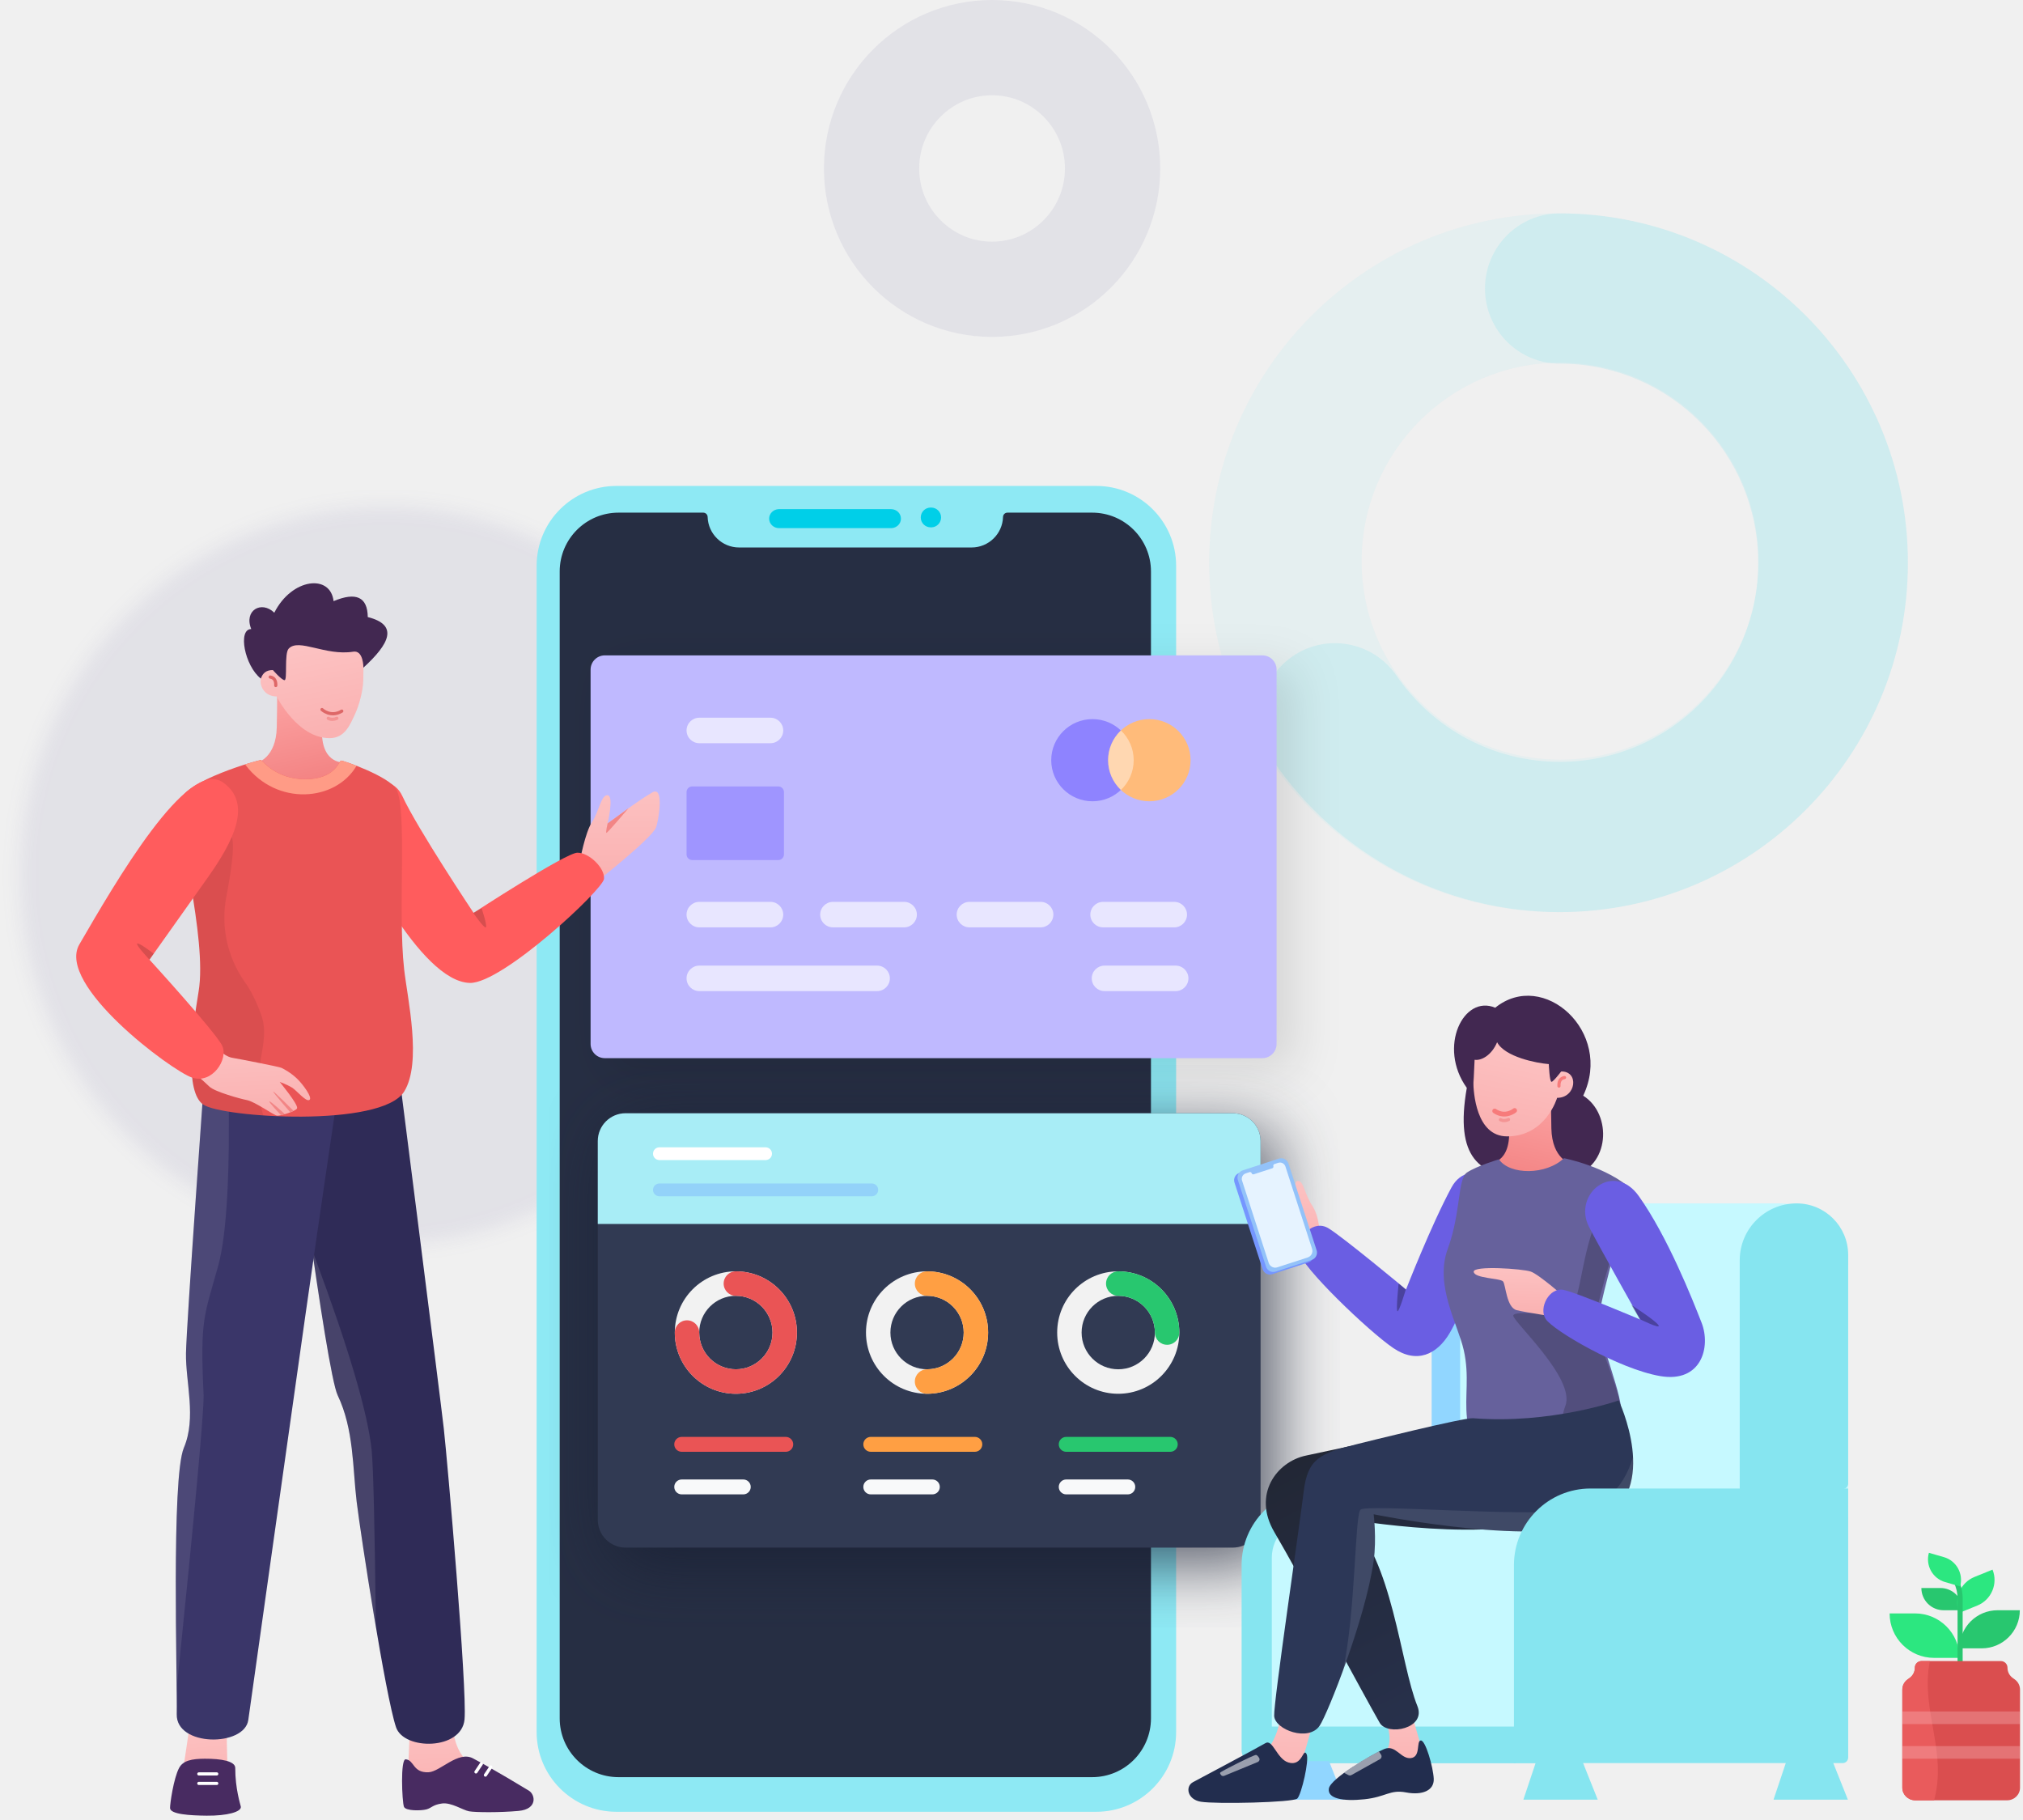
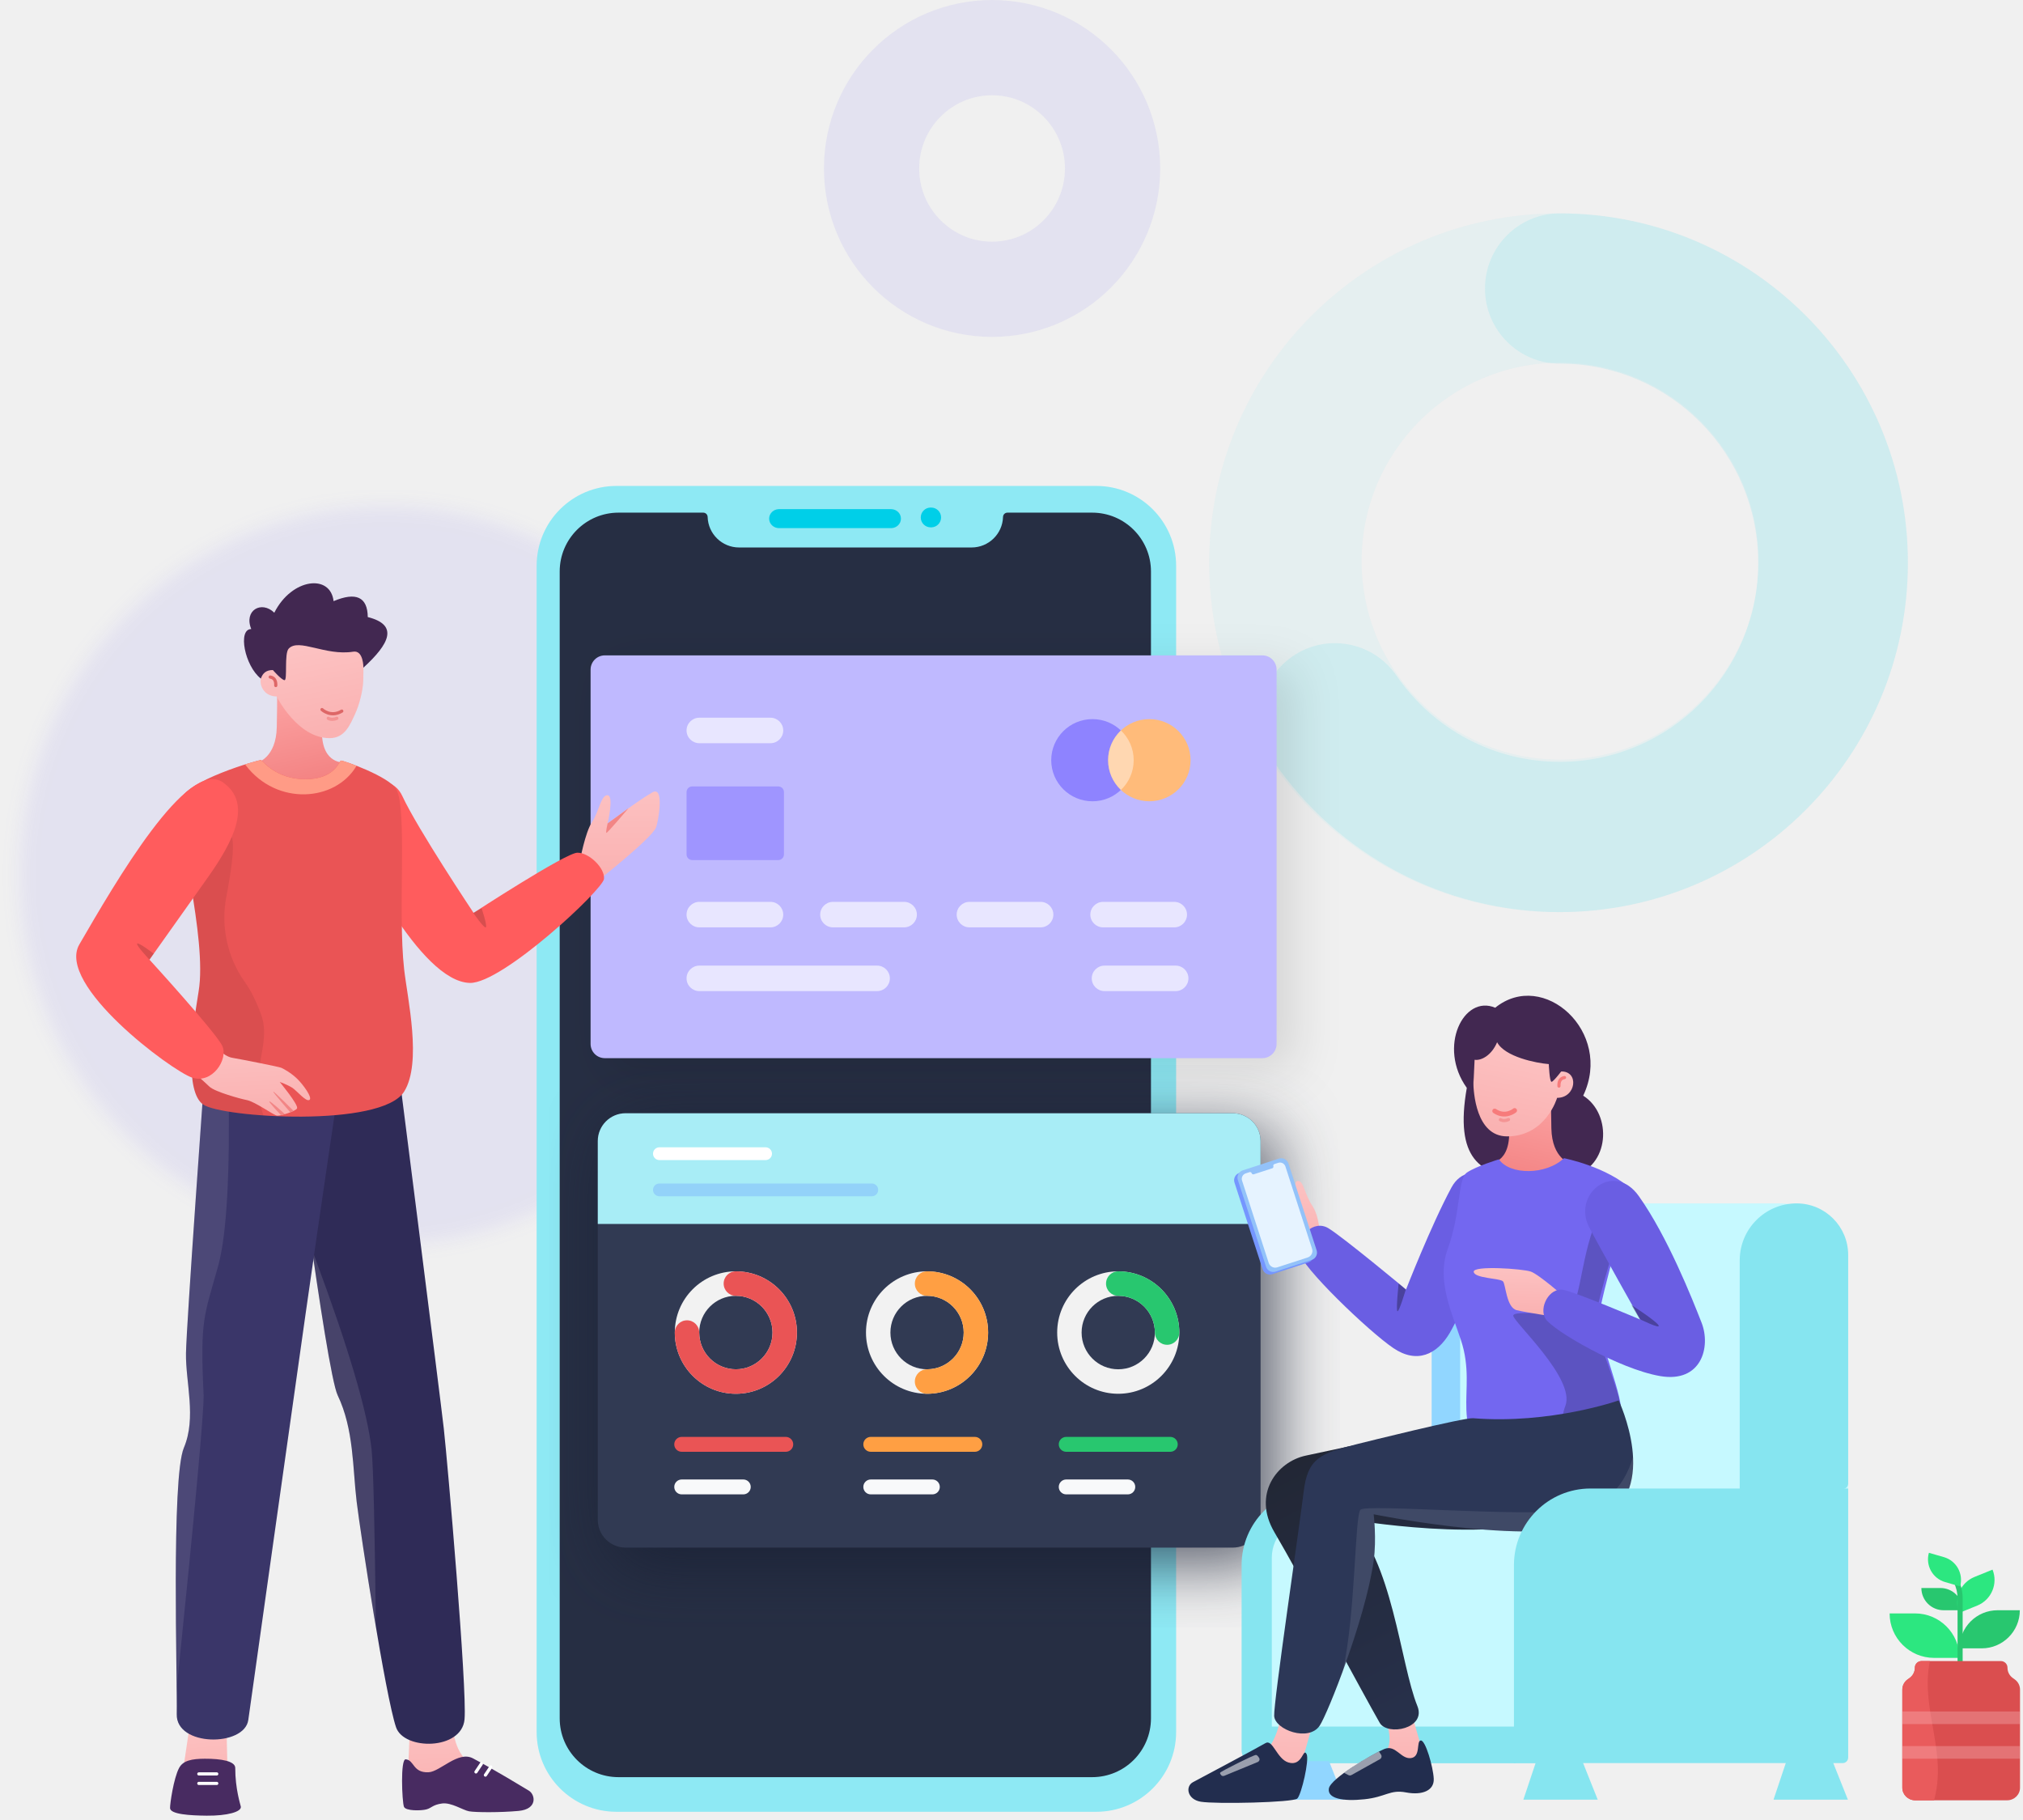
<svg xmlns="http://www.w3.org/2000/svg" width="637" height="573" viewBox="0 0 637 573" fill="none">
  <g id="Illustration">
    <g id="Shape">
      <g id="Oval" opacity="0.1" filter="url(#filter0_f)">
-         <ellipse cx="121.531" cy="275.607" rx="115.531" ry="116.393" fill="#66619c" />
+         <ellipse cx="121.531" cy="275.607" rx="115.531" ry="116.393" fill="#7367F0" />
      </g>
      <path id="Oval_2" opacity="0.05" fill-rule="evenodd" clip-rule="evenodd" d="M380.75 177.185C380.75 116.434 429.999 67.185 490.75 67.185C551.501 67.185 600.75 116.434 600.75 177.185C600.75 237.937 551.501 287.185 490.75 287.185C429.999 287.185 380.75 237.937 380.75 177.185ZM553.75 176.685C553.75 142.167 525.768 114.185 491.25 114.185C456.732 114.185 428.75 142.167 428.75 176.685C428.75 211.203 456.732 239.185 491.25 239.185C525.768 239.185 553.75 211.203 553.75 176.685Z" fill="#00CFE8" />
-       <ellipse id="Oval_3" opacity="0.1" cx="312.382" cy="53.041" rx="37.944" ry="38.041" stroke="#66619c" stroke-width="30" />
+       <ellipse id="Oval_3" opacity="0.1" cx="312.382" cy="53.041" rx="37.944" ry="38.041" stroke="#7367F0" stroke-width="30" />
      <path id="Path" opacity="0.1" d="M491.165 67.185C551.687 67.185 600.75 116.434 600.75 177.185C600.75 237.937 551.687 287.185 491.165 287.185C454.704 287.185 421.237 269.153 400.923 239.605C393.53 228.852 396.221 214.12 406.933 206.699C417.538 199.353 432.029 201.927 439.491 212.413L439.715 212.733C451.321 229.614 470.362 239.873 491.165 239.873C525.656 239.873 553.617 211.807 553.617 177.185C553.617 142.91 526.213 115.059 492.198 114.506L491.165 114.497C478.15 114.497 467.598 103.906 467.598 90.841C467.598 77.776 478.15 67.185 491.165 67.185Z" fill="#00CFE8" />
    </g>
    <g id="Mobile Banking App">
      <g id="Phone3">
        <path id="Rectangle" fill-rule="evenodd" clip-rule="evenodd" d="M168.975 178.137C168.975 164.254 180.229 153 194.112 153H345.201C359.084 153 370.338 164.254 370.338 178.137V545.323C370.338 559.206 359.084 570.46 345.201 570.46H194.112C180.229 570.46 168.975 559.206 168.975 545.323V178.137Z" fill="#8EE9F4" />
        <g id="Group 48">
          <path id="Rectangle_2" fill-rule="evenodd" clip-rule="evenodd" d="M176.237 179.934C176.237 169.705 184.53 161.412 194.759 161.412H221.439C222.187 161.412 222.799 162.007 222.821 162.755V162.755C222.976 168.115 227.365 172.379 232.727 172.379H305.926C311.288 172.379 315.678 168.115 315.833 162.755V162.755C315.854 162.007 316.467 161.412 317.215 161.412H343.894C354.124 161.412 362.416 169.705 362.416 179.934V541.033C362.416 551.263 354.124 559.555 343.894 559.555H194.759C184.53 559.555 176.237 551.263 176.237 541.033V179.934Z" fill="#262E43" />
          <mask id="mask0" mask-type="alpha" maskUnits="userSpaceOnUse" x="176" y="161" width="187" height="399">
            <path id="Rectangle_3" fill-rule="evenodd" clip-rule="evenodd" d="M176.237 179.934C176.237 169.705 184.53 161.412 194.759 161.412H221.439C222.187 161.412 222.799 162.007 222.821 162.755V162.755C222.976 168.115 227.365 172.379 232.727 172.379H305.926C311.288 172.379 315.678 168.115 315.833 162.755V162.755C315.854 162.007 316.467 161.412 317.215 161.412H343.894C354.124 161.412 362.416 169.705 362.416 179.934V541.033C362.416 551.263 354.124 559.555 343.894 559.555H194.759C184.53 559.555 176.237 551.263 176.237 541.033V179.934Z" fill="white" />
          </mask>
          <g mask="url(#mask0)">
            <ellipse id="Oval_4" cx="246.822" cy="403.737" rx="15.969" ry="15.951" fill="#E97EFF" fill-opacity="0.549" />
            <path id="Rectangle_4" fill-rule="evenodd" clip-rule="evenodd" d="M198.916 235.001C198.916 232.11 201.259 229.767 204.15 229.767H335.904C338.794 229.767 341.138 232.11 341.138 235.001V235.001C341.138 237.891 338.794 240.235 335.904 240.235H204.15C201.259 240.235 198.916 237.891 198.916 235.001V235.001Z" fill="#E97EFF" fill-opacity="0.549" />
          </g>
        </g>
        <path id="Path_2" d="M280.572 160.308C282.294 160.308 283.69 161.647 283.69 163.299C283.69 164.914 282.355 166.23 280.686 166.288L280.572 166.29H245.304C243.582 166.29 242.186 164.951 242.186 163.299C242.186 161.684 243.521 160.368 245.19 160.31L245.304 160.308H280.572Z" fill="#00CFE8" />
        <path id="Path_3" d="M293.21 159.81C294.933 159.81 296.329 161.205 296.329 162.925C296.329 164.608 294.994 165.979 293.325 166.039L293.21 166.041H293.047C291.324 166.041 289.928 164.646 289.928 162.925C289.928 161.243 291.263 159.872 292.932 159.812L293.047 159.81H293.21Z" fill="#00CFE8" />
      </g>
      <g id="BoardPieChart">
        <g id="Rectangle_5" filter="url(#filter1_d)">
          <path fill-rule="evenodd" clip-rule="evenodd" d="M188.229 359.27C188.229 354.434 192.15 350.513 196.986 350.513H388.175C393.011 350.513 396.931 354.434 396.931 359.27V478.524C396.931 483.361 393.011 487.281 388.175 487.281H196.986C192.15 487.281 188.229 483.361 188.229 478.524V359.27Z" fill="#313A53" />
        </g>
        <mask id="mask1" mask-type="alpha" maskUnits="userSpaceOnUse" x="188" y="350" width="209" height="138">
          <path id="Rectangle_6" fill-rule="evenodd" clip-rule="evenodd" d="M188.229 359.27C188.229 354.434 192.15 350.513 196.986 350.513H388.175C393.011 350.513 396.931 354.434 396.931 359.27V478.524C396.931 483.361 393.011 487.281 388.175 487.281H196.986C192.15 487.281 188.229 483.361 188.229 478.524V359.27Z" fill="white" />
        </mask>
        <g mask="url(#mask1)">
          <path id="Rectangle_7" fill-rule="evenodd" clip-rule="evenodd" d="M183.547 345.15H402.282V385.376H183.547L183.547 345.15Z" fill="#A8EDF6" />
          <path id="Rectangle_8" opacity="0.366" fill-rule="evenodd" clip-rule="evenodd" d="M205.621 374.649C205.621 373.538 206.522 372.638 207.632 372.638H274.515C275.626 372.638 276.526 373.538 276.526 374.649V374.649C276.526 375.76 275.626 376.66 274.515 376.66H207.632C206.522 376.66 205.621 375.76 205.621 374.649V374.649Z" fill="#6FA3FF" />
          <rect id="Rectangle_9" x="205.621" y="361.24" width="37.459" height="4.023" rx="2.011" fill="white" />
          <rect id="Rectangle_10" x="212.311" y="452.419" width="37.459" height="4.693" rx="2.346" fill="#EA5455" />
          <path id="Rectangle_11" fill-rule="evenodd" clip-rule="evenodd" d="M212.311 468.174C212.311 466.878 213.361 465.827 214.657 465.827H234.045C235.341 465.827 236.392 466.878 236.392 468.174V468.174C236.392 469.47 235.341 470.52 234.045 470.52H214.657C213.361 470.52 212.311 469.47 212.311 468.174V468.174Z" fill="#F8F9FA" />
          <rect id="Rectangle_12" x="271.844" y="452.419" width="37.459" height="4.693" rx="2.346" fill="#FF9F43" />
          <path id="Rectangle_13" fill-rule="evenodd" clip-rule="evenodd" d="M271.844 468.174C271.844 466.878 272.894 465.827 274.19 465.827H293.578C294.874 465.827 295.925 466.878 295.925 468.174V468.174C295.925 469.47 294.874 470.52 293.578 470.52H274.19C272.894 470.52 271.844 469.47 271.844 468.174V468.174Z" fill="#F8F9FA" />
          <rect id="Rectangle_14" x="333.385" y="452.419" width="37.459" height="4.693" rx="2.346" fill="#28C76F" />
          <path id="Rectangle_15" fill-rule="evenodd" clip-rule="evenodd" d="M333.385 468.174C333.385 466.878 334.435 465.827 335.731 465.827H355.119C356.415 465.827 357.466 466.878 357.466 468.174V468.174C357.466 469.47 356.415 470.52 355.119 470.52H335.731C334.435 470.52 333.385 469.47 333.385 468.174V468.174Z" fill="#F8F9FA" />
          <g id="Group 3">
            <path id="Oval_5" fill-rule="evenodd" clip-rule="evenodd" d="M352.114 438.843C362.735 438.843 371.345 430.213 371.345 419.568C371.345 408.923 362.735 400.293 352.114 400.293C341.493 400.293 332.883 408.923 332.883 419.568C332.883 430.213 341.493 438.843 352.114 438.843ZM352.114 431.133C345.741 431.133 340.575 425.955 340.575 419.568C340.575 413.181 345.741 408.003 352.114 408.003C358.487 408.003 363.653 413.181 363.653 419.568C363.653 425.955 358.487 431.133 352.114 431.133Z" fill="#F2F2F2" />
            <path id="Path_4" fill-rule="evenodd" clip-rule="evenodd" d="M371.345 419.568C371.345 408.923 362.735 400.293 352.114 400.293C349.99 400.293 348.268 402.019 348.268 404.148C348.268 406.277 349.99 408.003 352.114 408.003C358.414 408.003 363.535 413.064 363.651 419.351L363.653 419.568C363.653 421.697 365.375 423.423 367.499 423.423C369.623 423.423 371.345 421.697 371.345 419.568Z" fill="#28C76F" />
          </g>
          <g id="Group 4">
            <path id="Oval_6" fill-rule="evenodd" clip-rule="evenodd" d="M291.911 438.843C302.532 438.843 311.142 430.213 311.142 419.568C311.142 408.923 302.532 400.293 291.911 400.293C281.29 400.293 272.68 408.923 272.68 419.568C272.68 430.213 281.29 438.843 291.911 438.843ZM291.911 431.133C285.538 431.133 280.372 425.955 280.372 419.568C280.372 413.181 285.538 408.003 291.911 408.003C298.284 408.003 303.45 413.181 303.45 419.568C303.45 425.955 298.284 431.133 291.911 431.133Z" fill="#F2F2F2" />
            <path id="Path_5" d="M291.911 438.843C302.532 438.843 311.142 430.213 311.142 419.568C311.142 408.923 302.532 400.293 291.911 400.293C289.786 400.293 288.064 402.019 288.064 404.148C288.064 406.277 289.786 408.003 291.911 408.003C298.283 408.003 303.45 413.181 303.45 419.568C303.45 425.882 298.4 431.015 292.127 431.131L291.911 431.133C289.786 431.133 288.064 432.859 288.064 434.988C288.064 437.117 289.786 438.843 291.911 438.843Z" fill="#FF9F43" />
          </g>
          <g id="Group 6">
            <path id="Oval_7" fill-rule="evenodd" clip-rule="evenodd" d="M231.709 438.843C242.33 438.843 250.94 430.213 250.94 419.568C250.94 408.923 242.33 400.293 231.709 400.293C221.088 400.293 212.478 408.923 212.478 419.568C212.478 430.213 221.088 438.843 231.709 438.843ZM231.709 431.133C225.336 431.133 220.17 425.955 220.17 419.568C220.17 413.181 225.336 408.003 231.709 408.003C238.082 408.003 243.248 413.181 243.248 419.568C243.248 425.955 238.082 431.133 231.709 431.133Z" fill="#F2F2F2" />
            <path id="Path_6" fill-rule="evenodd" clip-rule="evenodd" d="M212.478 419.568C212.478 430.213 221.088 438.843 231.709 438.843C242.33 438.843 250.94 430.213 250.94 419.568C250.94 408.923 242.33 400.293 231.709 400.293C229.585 400.293 227.863 402.019 227.863 404.148C227.863 406.277 229.585 408.003 231.709 408.003C238.082 408.003 243.248 413.181 243.248 419.568C243.248 425.955 238.082 431.133 231.709 431.133C225.336 431.133 220.17 425.955 220.17 419.568C220.17 417.439 218.448 415.713 216.324 415.713C214.2 415.713 212.478 417.439 212.478 419.568Z" fill="#EA5455" />
          </g>
        </g>
      </g>
      <g id="VisaCard2">
        <g id="Rectangle_16" filter="url(#filter2_d)">
          <path fill-rule="evenodd" clip-rule="evenodd" d="M190.441 206.351H397.491C399.964 206.351 401.968 208.361 401.968 210.841V328.683C401.968 331.163 399.964 333.172 397.491 333.172H190.441C187.968 333.172 185.964 331.163 185.964 328.683V210.841C185.964 208.361 187.968 206.351 190.441 206.351Z" fill="#BFB9FF" />
        </g>
        <g id="Group 46">
          <g id="Group 45">
            <g id="Group 43">
              <ellipse id="Oval_8" cx="343.993" cy="239.357" rx="12.983" ry="12.935" fill="#8E83FF" />
              <ellipse id="Oval Copy 10" cx="361.901" cy="239.357" rx="12.983" ry="12.935" fill="#FFBB7A" />
              <path id="Path_7" fill-rule="evenodd" clip-rule="evenodd" d="M352.83 230.104L352.949 229.992C355.43 232.348 356.976 235.673 356.976 239.357C356.976 243.042 355.43 246.367 352.949 248.723C350.465 246.368 348.918 243.042 348.918 239.357C348.918 235.731 350.416 232.452 352.83 230.104L352.949 229.992L352.83 230.104Z" fill="white" fill-opacity="0.416" />
            </g>
            <path id="Rectangle_17" fill-rule="evenodd" clip-rule="evenodd" d="M217.972 247.609H245.057C246.046 247.609 246.848 248.408 246.848 249.393V269.019C246.848 270.004 246.046 270.803 245.057 270.803H217.972C216.983 270.803 216.182 270.004 216.182 269.019V249.393C216.182 248.408 216.983 247.609 217.972 247.609Z" fill="#9F95FF" />
          </g>
          <g id="Group 44">
            <path id="Rectangle_18" fill-rule="evenodd" clip-rule="evenodd" d="M220.211 283.96H242.595C244.82 283.96 246.624 285.758 246.624 287.975C246.624 290.192 244.82 291.989 242.595 291.989H220.211C217.986 291.989 216.182 290.192 216.182 287.975C216.182 285.758 217.986 283.96 220.211 283.96Z" fill="white" fill-opacity="0.647" />
            <path id="Rectangle_19" fill-rule="evenodd" clip-rule="evenodd" d="M220.211 304.032H276.17C278.396 304.032 280.199 305.829 280.199 308.046C280.199 310.263 278.396 312.06 276.17 312.06H220.211C217.986 312.06 216.182 310.263 216.182 308.046C216.182 305.829 217.986 304.032 220.211 304.032Z" fill="white" fill-opacity="0.647" />
            <path id="Rectangle_20" fill-rule="evenodd" clip-rule="evenodd" d="M347.799 304.032H370.182C372.408 304.032 374.212 305.829 374.212 308.046C374.212 310.263 372.408 312.06 370.182 312.06H347.799C345.573 312.06 343.77 310.263 343.77 308.046C343.77 305.829 345.573 304.032 347.799 304.032Z" fill="white" fill-opacity="0.647" />
            <path id="Rectangle_21" fill-rule="evenodd" clip-rule="evenodd" d="M220.211 225.977H242.595C244.82 225.977 246.624 227.774 246.624 229.991C246.624 232.208 244.82 234.005 242.595 234.005H220.211C217.986 234.005 216.182 232.208 216.182 229.991C216.182 227.774 217.986 225.977 220.211 225.977Z" fill="white" fill-opacity="0.647" />
            <path id="Rectangle Copy 38" fill-rule="evenodd" clip-rule="evenodd" d="M262.293 283.96H284.677C286.902 283.96 288.706 285.758 288.706 287.975C288.706 290.192 286.902 291.989 284.677 291.989H262.293C260.068 291.989 258.264 290.192 258.264 287.975C258.264 285.758 260.068 283.96 262.293 283.96Z" fill="white" fill-opacity="0.647" />
            <path id="Rectangle Copy 39" fill-rule="evenodd" clip-rule="evenodd" d="M305.269 283.96H327.653C329.878 283.96 331.682 285.758 331.682 287.975C331.682 290.192 329.878 291.989 327.653 291.989H305.269C303.044 291.989 301.24 290.192 301.24 287.975C301.24 285.758 303.044 283.96 305.269 283.96Z" fill="white" fill-opacity="0.647" />
            <path id="Rectangle Copy 40" fill-rule="evenodd" clip-rule="evenodd" d="M347.351 283.96H369.735C371.96 283.96 373.764 285.758 373.764 287.975C373.764 290.192 371.96 291.989 369.735 291.989H347.351C345.126 291.989 343.322 290.192 343.322 287.975C343.322 285.758 345.126 283.96 347.351 283.96Z" fill="white" fill-opacity="0.647" />
          </g>
        </g>
      </g>
      <g id="Men1.1">
        <g id="LLeg">
          <path id="Path_8" fill-rule="evenodd" clip-rule="evenodd" d="M142.482 542C142.482 542 142.328 551.857 148.381 555.358C154.434 558.86 163.812 565.365 163.812 565.365L128.137 566.574L129.154 541.911L142.482 542Z" fill="url(#paint0_linear)" />
          <path id="Path_9" fill-rule="evenodd" clip-rule="evenodd" d="M127.761 553.936C130.519 554.22 129.916 558.21 134.922 558.016C138.569 557.874 144.257 551.148 148.936 553.639C156.078 557.442 164.453 562.57 166.506 563.791C168.56 565.013 169.371 569.618 163.303 570.184C157.501 570.724 149.668 570.664 147.707 570.306C145.744 569.949 142.105 567.446 139.177 567.846C136.249 568.247 135.915 569.256 134.279 569.703C132.643 570.15 127.704 570.247 127.192 568.868C126.603 567.286 126.014 553.756 127.761 553.936Z" fill="#482B61" />
          <path id="Path_10" fill-rule="evenodd" clip-rule="evenodd" d="M124.996 332.889C124.996 332.889 138.605 439.705 139.743 449.806C140.88 459.908 147.128 531.771 146.273 541.357C145.402 551.118 127.14 551.171 124.69 543.806C121.337 533.725 113.585 483.341 112.303 472.819C111.021 462.298 111.471 450.083 106.319 439.309C102.63 431.596 90.423 335.628 90.423 335.628L124.996 332.889Z" fill="#2F2B57" />
          <path id="Path_11" opacity="0.591" fill-rule="evenodd" clip-rule="evenodd" d="M116.998 456.324L117.046 456.805C117.566 462.384 118.001 480.866 118.352 512.249L117.569 507.562C115.113 492.698 112.931 477.974 112.303 472.819C111.048 462.517 111.453 450.591 106.634 439.985L106.319 439.309C104.695 435.915 101.422 415.426 98.266 393.547L99.257 396.201C109.796 424.543 115.709 444.584 116.998 456.324Z" fill="white" fill-opacity="0.192" />
          <path id="Path 10" d="M151.575 555.354L149.868 557.907" stroke="white" stroke-linecap="round" />
          <path id="Path 10_2" d="M154.554 556.352L152.848 558.906" stroke="white" stroke-linecap="round" />
        </g>
        <g id="RLeg">
          <path id="Path_12" fill-rule="evenodd" clip-rule="evenodd" d="M59.586 544.261L56.394 565.817L71.825 565.739L71.32 543.86L59.586 544.261Z" fill="url(#paint1_linear)" />
          <path id="Path_13" fill-rule="evenodd" clip-rule="evenodd" d="M53.55 569.305C53.499 568.047 54.67 559.89 56.394 556.66C57.644 554.318 60.417 553.769 64.474 553.752C69.707 553.732 74.081 554.523 74.075 556.66C74.056 563.199 75.714 568.228 75.826 568.802C76.153 570.488 71.472 571.747 65.08 571.682C59.847 571.631 53.631 571.266 53.55 569.305Z" fill="#482B61" />
          <path id="Path_14" fill-rule="evenodd" clip-rule="evenodd" d="M107.504 336.396C107.504 336.396 100.429 384.069 96.146 414.233C91.937 443.873 79.474 532.285 78.186 541.54C77.004 550.036 55.422 550.036 55.649 539.747C55.876 529.457 53.878 465.335 57.897 455.841C61.915 446.348 58.417 435.299 58.563 426.076C58.709 416.853 64.489 337.012 64.489 337.012L107.504 336.396Z" fill="#3A3669" />
          <path id="Path_15" opacity="0.462" fill-rule="evenodd" clip-rule="evenodd" d="M68.797 398.217L68.459 399.444C64.362 414.163 62.949 415.49 64.11 438.967L64.121 439.444C64.162 445.351 61.353 475.917 55.694 531.142L55.669 527.709C55.47 505.18 54.64 464.445 57.794 456.097L57.897 455.841C61.915 446.348 58.417 435.299 58.563 426.076C58.709 416.853 64.489 337.013 64.489 337.013L71.871 336.906L71.946 340.563C72.477 369.125 71.427 388.343 68.797 398.217V398.217Z" fill="white" fill-opacity="0.192" />
          <path id="Path 9" d="M62.605 558.534H68.253" stroke="white" stroke-linecap="round" />
          <path id="Path 9_2" d="M62.605 561.529H68.253" stroke="white" stroke-linecap="round" />
        </g>
        <g id="Head">
          <path id="Path_16" fill-rule="evenodd" clip-rule="evenodd" d="M81.035 240.078C81.035 240.078 86.946 238.683 87.151 228.949C87.356 219.214 87.212 215.891 87.212 215.891L101.226 215.655C101.226 215.655 101.368 226.504 101.37 230.428C101.375 240.968 108.682 240.078 108.682 240.078C108.682 240.078 107.163 248.624 95.365 249.291C86.154 249.812 81.035 240.078 81.035 240.078Z" fill="url(#paint2_linear)" />
          <g id="Head1">
            <path id="Path_17" fill-rule="evenodd" clip-rule="evenodd" d="M85.926 210.97C80.118 210.745 81.065 219.291 87.099 219.279C87.099 219.279 93.583 232.383 103.764 232.417C108.668 232.434 110.269 228.043 111.739 224.962C113.209 221.88 114.288 217.27 114.378 214.447C114.474 211.437 114.486 201.55 114.486 201.55L85.7 201.537L85.926 210.97Z" fill="url(#paint3_linear)" />
            <path id="Path_18" d="M103.356 226.173C104.227 226.654 105.263 226.535 106.065 226.173" stroke="#F49494" stroke-linecap="round" />
            <path id="Path 8" d="M86.832 215.849C86.892 214.478 86.476 213.39 85.085 213.171" stroke="#DE6767" stroke-linecap="round" />
            <path id="Path_19" fill-rule="evenodd" clip-rule="evenodd" d="M85.926 210.971C85.926 210.971 88.597 214.069 89.585 214.154C90.573 214.24 89.447 205.769 90.902 204.226C94.098 200.835 102.45 206.597 111.233 205.189C114.486 204.668 114.428 210.228 114.428 210.228C122.638 202.703 125.615 196.767 115.804 194.289C115.726 187.92 112.081 186.322 105.032 189.276C104.09 180.673 91.912 181.971 86.369 192.916C82.356 188.992 76.717 192.16 79.11 198.064C74.79 198.064 77.041 209.672 82.133 213.66C82.74 211.918 83.85 210.971 85.926 210.971Z" fill="#422851" />
            <path id="Path_20" d="M101.387 223.414C101.387 223.414 104.152 226.029 107.624 223.899" stroke="#DE6767" stroke-linecap="round" />
          </g>
        </g>
        <g id="LArm">
          <g id="Group 3_2">
            <path id="Path_21" fill-rule="evenodd" clip-rule="evenodd" d="M182.553 271.335C182.553 271.335 184.215 262.095 186.414 258.858C188.613 255.619 189.254 250.179 191.329 250.379C193.404 250.58 191.326 259.265 191.326 259.265C191.326 259.265 201.002 252.005 205.392 249.504C209.397 247.223 207.2 259.026 206.574 260.531C205.083 264.112 187.833 277.63 187.833 277.63C187.833 277.63 182.93 272.157 182.553 271.335Z" fill="url(#paint4_linear)" />
            <path id="Path_22" fill-rule="evenodd" clip-rule="evenodd" d="M191.326 259.264C191.326 259.264 190.612 262.235 190.968 262.235C191.325 262.235 197.892 254.487 197.892 254.487L191.326 259.264Z" fill="#F28585" />
          </g>
          <path id="Path_23" fill-rule="evenodd" clip-rule="evenodd" d="M126.694 250.655C131.425 260.915 149.121 287.426 149.121 287.426C149.121 287.426 178.119 268.52 181.809 268.481C185.499 268.442 190.509 273.338 190.194 276.717C189.879 280.096 158.129 309.732 147.946 309.483C132.113 309.095 112.258 267.922 110.219 262.419C104.759 247.678 122.079 240.647 126.694 250.655Z" fill="#FF5C5D" />
          <path id="Path 5" fill-rule="evenodd" clip-rule="evenodd" d="M149.016 287.407C149.016 287.407 152.364 292.312 152.964 291.99C153.564 291.668 151.648 285.994 151.648 285.994L149.016 287.407Z" fill="black" fill-opacity="0.16" />
        </g>
        <g id="Body">
          <path id="Path_24" fill-rule="evenodd" clip-rule="evenodd" d="M56.657 252.296C55.171 259.42 65.346 295.325 62.546 312.122C60.332 325.406 58.219 343.698 63.957 347.759C69.799 351.894 120.087 355.177 127.255 343.698C132.941 334.591 128.286 314.396 127.255 305.183C125.198 286.804 128.304 255.042 124.814 248.546C122.65 244.516 107.892 239.319 107.338 239.48C106.783 239.641 105.48 245.351 96.149 245.351C86.817 245.351 82.696 239.48 82.195 239.319C81.694 239.158 58.001 245.852 56.657 252.296Z" fill="#EA5455" />
          <path id="Path_25" fill-rule="evenodd" clip-rule="evenodd" d="M82.172 239.316L82.195 239.319C82.697 239.48 86.817 245.351 96.149 245.351C105.481 245.351 106.784 239.641 107.338 239.48C107.538 239.422 109.589 240.062 112.229 241.093L112.217 241.214C105.547 252.415 87.205 253.795 77.4 240.981L77.178 240.685L78.272 240.345C80.274 239.737 81.707 239.371 82.097 239.322L82.172 239.316Z" fill="#FF9B86" />
          <path id="Path_26" fill-rule="evenodd" clip-rule="evenodd" d="M56.688 257.245L57.511 257.359C66.233 258.607 71.348 260.58 72.857 263.28C73.847 265.052 73.387 271.044 71.476 281.257L71.273 282.329C69.501 291.586 71.528 301.163 76.877 308.888L77.178 309.316C78.987 311.847 80.654 315.179 82.181 319.314C85.722 328.903 78.19 336.983 82.96 351.25L81.986 351.178C73.12 350.499 65.949 349.169 63.957 347.759C58.219 343.698 60.333 325.406 62.546 312.122C64.928 297.83 57.917 269.704 56.688 257.245Z" fill="black" fill-opacity="0.067" />
        </g>
        <g id="Rarm">
          <g id="Group 2">
            <path id="Path_27" fill-rule="evenodd" clip-rule="evenodd" d="M66.881 328.606C66.881 328.606 70.229 332.556 73.086 333.047C75.943 333.538 87.901 335.877 88.631 336.224C89.321 336.551 91.68 337.793 93.697 339.786C95.445 341.512 98.469 345.606 97.455 346.31C96.371 347.063 93.445 343.371 91.977 342.459C90.438 341.501 88.072 340.654 88.072 340.654C88.072 340.654 93.924 347.713 93.552 348.946C93.281 349.847 88.305 351.384 87.24 351.268C86.176 351.153 80.313 346.86 77.678 346.361C75.85 346.015 67.666 343.798 65.94 342.133C64.215 340.468 60.333 337.089 60.333 337.089L66.881 328.606Z" fill="url(#paint5_linear)" />
            <path id="Path_28" fill-rule="evenodd" clip-rule="evenodd" d="M92.424 349.765C92.424 349.765 86.3 343.594 86.044 343.7C85.789 343.805 91.38 350.194 91.38 350.194L92.424 349.765Z" fill="#F28585" />
            <path id="Path_29" fill-rule="evenodd" clip-rule="evenodd" d="M89.694 350.778C89.694 350.778 85.107 346.575 84.807 346.778C84.507 346.98 88.481 351.121 88.481 351.121L89.694 350.778Z" fill="#F28585" />
          </g>
          <path id="Path_30" fill-rule="evenodd" clip-rule="evenodd" d="M70.209 246.345C79.665 252.998 73.347 265.092 65.503 276.186C58.175 286.549 47.068 302.158 47.068 302.158C47.068 302.158 67.953 325.034 69.97 329.266C71.987 333.499 66.836 341.448 60.431 339.277C54.026 337.106 17.578 310.107 24.99 297.348C36.311 277.859 59.04 238.486 70.209 246.345Z" fill="#FF5C5D" />
          <path id="Path 6" fill-rule="evenodd" clip-rule="evenodd" d="M47.068 302.158C47.068 302.158 42.782 297.624 43.183 297.099C43.583 296.575 48.413 300.281 48.413 300.281L47.068 302.158Z" fill="black" fill-opacity="0.16" />
        </g>
      </g>
      <g id="Group 7">
        <path id="Rectangle_22" fill-rule="evenodd" clip-rule="evenodd" d="M390.956 492.784C390.956 479.468 401.751 468.672 415.067 468.672L496.198 468.672V551.132C496.198 553.341 494.407 555.132 492.198 555.132H394.956C392.747 555.132 390.956 553.341 390.956 551.132L390.956 492.784Z" fill="#86E5F0" />
        <path id="Rectangle_23" fill-rule="evenodd" clip-rule="evenodd" d="M400.465 538.065L477.244 538.065V555.132H400.465V538.065Z" fill="#86E5F0" />
        <path id="Path_31" fill-rule="evenodd" clip-rule="evenodd" d="M498.245 554.514L503.088 566.644H479.675L483.732 554.514H498.245Z" fill="#86E5F0" />
        <path id="Path_32" fill-rule="evenodd" clip-rule="evenodd" d="M418.474 554.514L423.318 566.644H399.904L403.962 554.514H418.474Z" fill="#91D6FF" />
        <path id="Path_33" fill-rule="evenodd" clip-rule="evenodd" d="M577.018 554.514L581.862 566.644H558.448L562.506 554.514H577.018Z" fill="#86E5F0" />
        <path id="Rectangle_24" fill-rule="evenodd" clip-rule="evenodd" d="M450.796 403.492C450.796 390.38 461.275 379.671 474.384 379.387L496.796 378.901V476.828H450.796L450.796 403.492Z" fill="#91D6FF" />
        <path id="Rectangle_25" fill-rule="evenodd" clip-rule="evenodd" d="M459.77 403.012C459.77 389.696 470.565 378.901 483.881 378.901H560.112C572.174 378.901 581.952 388.679 581.952 400.741V477.076C581.952 478.041 581.169 478.824 580.205 478.824H459.77L459.77 403.012Z" fill="#C6F9FF" />
        <path id="Rectangle_26" fill-rule="evenodd" clip-rule="evenodd" d="M547.805 396.818C547.805 386.923 555.827 378.901 565.722 378.901V378.901C574.685 378.901 581.952 386.167 581.952 395.13V467.1C581.952 468.065 581.169 468.847 580.205 468.847H547.805V396.818Z" fill="#86E5F0" />
        <path id="Rectangle_27" fill-rule="evenodd" clip-rule="evenodd" d="M400.465 490.474C400.465 483.515 406.106 477.874 413.065 477.874H491.345V543.628H400.465V490.474Z" fill="#C6F9FF" />
        <g id="Wom1.4">
          <g id="Head_2">
            <path id="Path_34" fill-rule="evenodd" clip-rule="evenodd" d="M494.783 370.394C506.982 367.552 507.785 350.8 498.511 344.989C508.075 324.929 485.958 305.012 470.808 317.295C460.876 313.041 452.622 329.64 461.864 342.532C457.989 364.667 465.875 370.388 480.092 370.632L494.783 370.394Z" fill="#422851" />
            <path id="Path_35" fill-rule="evenodd" clip-rule="evenodd" d="M494.632 366.393C494.632 366.393 488.698 365 488.492 355.271C488.286 345.543 488.431 342.223 488.431 342.223L475.36 341.987C475.36 341.987 475.218 352.828 475.216 356.75C475.21 367.283 467.875 366.393 467.875 366.393C467.875 366.393 469.4 374.934 481.244 375.6C490.491 376.121 494.632 366.393 494.632 366.393Z" fill="url(#paint6_linear)" />
            <path id="Path_36" fill-rule="evenodd" clip-rule="evenodd" d="M491.477 337.365C497.308 337.139 496.357 345.679 490.3 345.668C490.3 345.668 486.782 357.8 474.568 357.8C464.648 357.8 464.003 343.66 463.913 340.839C463.816 337.831 463.804 327.95 463.804 327.95L491.704 327.938L491.477 337.365Z" fill="url(#paint7_linear)" />
            <path id="Path_37" d="M476.923 349.65C476.923 349.65 474.014 352.114 470.644 349.806" stroke="#F77B7B" stroke-width="1.5" stroke-linecap="round" />
            <path id="Path_38" d="M475.003 352.504C474.098 352.922 473.226 352.952 472.448 352.536" stroke="#F49494" stroke-linecap="round" />
            <path id="Path 8_2" d="M490.884 341.958C490.824 340.588 491.241 339.5 492.638 339.281" stroke="#F77B7B" stroke-linecap="round" />
            <path id="Path_39" fill-rule="evenodd" clip-rule="evenodd" d="M492.4 336.309C492.4 336.309 489.204 340.6 488.557 340.623C487.909 340.646 487.683 335.043 487.683 335.043C483.762 334.743 473.841 332.766 471.408 328.161C469.708 332.224 466.456 334.029 464.32 333.683L463.915 342.315L462.918 324.96H493.182L492.4 336.309Z" fill="#422851" />
          </g>
          <g id="LLeg_2">
            <path id="Path_40" fill-rule="evenodd" clip-rule="evenodd" d="M434.913 537.945C434.913 537.945 440.143 548.516 435.855 551.847C431.561 555.179 420.217 561.422 420.217 561.422L450.271 559.532L443.59 536.478L434.913 537.945Z" fill="url(#paint8_linear)" />
            <path id="Path_41" fill-rule="evenodd" clip-rule="evenodd" d="M447.364 548.005C445.881 548.178 447.465 553.174 444.254 553.554C441.049 553.934 439.491 549.201 435.854 550.701C432.217 552.202 418.954 559.96 418.431 563.132C417.903 566.303 422.844 567.236 429.622 566.52C436.399 565.804 437.648 563.391 442.736 564.363C447.817 565.334 451.623 563.786 451.456 560.071C451.288 556.357 448.847 547.832 447.364 548.005Z" fill="#222D4E" />
            <path id="Path 14" fill-rule="evenodd" clip-rule="evenodd" d="M434.195 551.471L434.855 552.461C435.179 552.947 435.02 553.605 434.51 553.889L425.545 558.895C425.254 559.057 424.902 559.064 424.605 558.913L423.213 558.207C425.399 556.623 427.186 555.433 429.161 554.264C430.678 553.367 432.357 552.442 434.195 551.471Z" fill="white" fill-opacity="0.541" />
            <path id="Path_42" fill-rule="evenodd" clip-rule="evenodd" d="M480.186 444.779C471.087 445.185 420.447 456.392 411.247 458.296C402.047 460.2 394.268 470.502 401.284 482.431C409.164 495.822 429.495 533.853 434.431 542.427C436.875 546.67 449.2 544.291 446.305 537.169C440.908 523.892 438.401 490.539 424.641 478.378C424.641 478.378 470.917 486.436 490.907 477.206C505.435 470.496 502.148 443.796 480.186 444.779Z" fill="url(#paint9_linear)" />
          </g>
          <g id="LArm_2">
            <path id="Path_43" fill-rule="evenodd" clip-rule="evenodd" d="M415.718 390.947C415.718 390.947 415.821 383.54 413.231 379.669C410.642 375.798 410.539 371.686 408.579 371.82C406.619 371.955 408.56 381.512 408.56 381.512C408.56 381.512 406.073 380.562 404.287 379.36C402.5 378.157 397.083 372.23 395.817 373.28C393.671 375.07 397.128 385.165 399.011 387.183C400.9 389.202 411.22 395.841 411.22 395.841L415.718 390.947Z" fill="url(#paint10_linear)" />
            <path id="Path_44" fill-rule="evenodd" clip-rule="evenodd" d="M471.632 386.508C467.399 396.33 459.65 414.374 456.455 419.757C452.451 426.498 446.137 429.468 438.745 424.467C430.978 419.211 409.591 398.711 408.964 394.068C408.342 389.424 413.577 383.853 418.314 386.737C423.05 389.622 442.732 406.01 442.732 406.01C442.732 406.01 450.675 385.637 457.064 373.836C462.598 363.626 478.074 371.577 471.632 386.508Z" fill="#6A5EE3" />
            <path id="Path_45" fill-rule="evenodd" clip-rule="evenodd" d="M442.649 406.02C442.649 406.02 440.516 413.26 440.017 412.841C439.519 412.422 440.398 404.128 440.398 404.128L442.649 406.02Z" fill="black" fill-opacity="0.303" />
          </g>
          <g id="PhoneMini4">
            <g id="Group 3_3">
              <path id="Rectangle_28" d="M388.709 372.331C388.3 371.07 388.99 369.716 390.25 369.307L401.617 365.613C402.878 365.204 404.232 365.894 404.641 367.154L413.517 394.47C413.927 395.731 413.237 397.085 411.976 397.495L400.609 401.188C399.349 401.598 397.995 400.908 397.585 399.647L388.709 372.331Z" fill="#7596FF" />
              <rect id="Rectangle_29" x="389.032" y="369.239" width="16.752" height="33.522" rx="2.4" transform="rotate(-18 389.032 369.239)" fill="#93C2F9" />
              <path id="Rectangle_30" d="M392.25 369.453L393.458 369.06C393.704 368.98 393.966 369.091 394.085 369.311L394.122 369.399C394.212 369.676 394.51 369.828 394.787 369.738L400.613 367.845C400.859 367.765 401.006 367.521 400.973 367.273L400.952 367.18C400.862 366.903 401.013 366.605 401.29 366.515L402.492 366.125C403.385 365.835 404.341 366.285 404.697 367.137L404.748 367.276V367.276L413.149 393.21C413.514 394.342 412.895 395.556 411.765 395.925L402.206 399.031C401.124 399.385 399.965 398.833 399.545 397.794L399.492 397.649C399.492 397.648 399.492 397.648 399.493 397.647L391.094 371.719C390.788 370.774 391.305 369.76 392.25 369.453Z" fill="#E6F3FF" />
            </g>
          </g>
          <g id="Body_2">
-             <path id="Path_46" fill-rule="evenodd" clip-rule="evenodd" d="M513.93 374.674C513.93 374.674 503.73 408.844 503.428 415.313C503.126 421.782 511.77 440.794 510.299 445.599C506.905 456.704 463.582 461.485 461.927 446.547C461.155 439.58 462.761 433.327 460.91 425.118C459.066 416.909 451.651 404.711 455.857 393.242C460.062 381.773 458.935 371.163 461.943 369.157C464.951 367.152 471.982 365.022 471.982 365.022C475.401 370.056 486.943 369.983 492.451 364.667C492.451 364.667 506.134 367.322 513.93 374.674Z" fill="#66619c" />
+             <path id="Path_46" fill-rule="evenodd" clip-rule="evenodd" d="M513.93 374.674C513.93 374.674 503.73 408.844 503.428 415.313C503.126 421.782 511.77 440.794 510.299 445.599C506.905 456.704 463.582 461.485 461.927 446.547C461.155 439.58 462.761 433.327 460.91 425.118C459.066 416.909 451.651 404.711 455.857 393.242C460.062 381.773 458.935 371.163 461.943 369.157C464.951 367.152 471.982 365.022 471.982 365.022C475.401 370.056 486.943 369.983 492.451 364.667C492.451 364.667 506.134 367.322 513.93 374.674Z" fill="#7367F0" />
            <path id="Path_47" fill-rule="evenodd" clip-rule="evenodd" d="M504.789 380.208C497.991 391.003 498.011 409.799 494.36 412.26C490.708 414.722 476.497 412.306 476.497 414.256C476.497 416.205 496.136 434.07 492.912 442.611C491.224 447.082 491.682 451.083 494.286 454.613L495.136 454.427C502.874 452.678 509.095 449.536 510.298 445.599C511.77 440.794 502.129 421.782 502.431 415.313C502.687 409.822 510.794 384.369 513.238 376.801C511.248 373.288 508.432 374.423 504.789 380.208Z" fill="black" fill-opacity="0.199" />
          </g>
          <g id="RArm">
            <path id="Path_48" fill-rule="evenodd" clip-rule="evenodd" d="M493.196 408.848C493.196 408.848 484.605 401.241 481.976 400.358C479.346 399.475 463.943 398.414 464.04 400.409C464.151 402.547 472.424 402.424 473.281 403.475C474.138 404.526 474.333 411.713 477.573 412.519C480.807 413.326 490.501 414.717 490.501 414.717L493.196 408.848Z" fill="url(#paint11_linear)" />
            <path id="Path_49" fill-rule="evenodd" clip-rule="evenodd" d="M516.052 376.637C525.103 389.418 532.83 408.887 535.796 416.477C538.763 424.067 535.77 435.516 522.727 433.268C509.708 431.027 488.992 418.846 486.7 415.293C484.408 411.74 487.89 405.274 492.275 406.121C496.337 406.904 516.488 415.477 516.488 415.477C516.488 415.477 503.524 392.486 500.359 386.323C495.071 376.03 508.079 365.376 516.052 376.637Z" fill="#6A5EE3" />
            <path id="Path_50" fill-rule="evenodd" clip-rule="evenodd" d="M516.282 415.319C516.282 415.319 523.072 418.695 522.244 417.279C521.416 415.864 513.691 410.891 513.691 410.891L516.282 415.319Z" fill="black" fill-opacity="0.303" />
          </g>
          <g id="RLeg_2">
            <path id="Path_51" fill-rule="evenodd" clip-rule="evenodd" d="M403.31 538.37C403.31 538.37 403.468 550.811 393.221 555.463C382.981 560.114 375.686 559.834 376.614 563.431C377.543 567.026 404.196 566.881 406.685 564.069C408.807 561.676 413.42 539.399 414.69 541.102L403.31 538.37Z" fill="url(#paint12_linear)" />
            <path id="Path_52" fill-rule="evenodd" clip-rule="evenodd" d="M411.417 552.297C410.272 550.085 410.2 556.307 405.687 554.936C402.025 553.823 400.773 547.454 398.458 548.849C396.144 550.244 375.771 561.06 375.655 561.125C373.147 562.477 373.848 566.572 378.084 567.287C382.792 568.081 407.183 567.547 408.492 566.291C409.801 565.036 412.334 554.07 411.417 552.297Z" fill="#222D4E" />
            <path id="Path 14_2" fill-rule="evenodd" clip-rule="evenodd" d="M395.445 552.569C395.843 552.569 396.223 553.069 396.497 553.55C396.764 554.019 396.516 554.589 396.016 554.795L385.504 559.125C385.164 559.265 384.767 559.213 384.524 558.937C384.3 558.685 384.093 558.371 384.196 558.156C384.394 557.741 394.677 552.569 395.445 552.569Z" fill="white" fill-opacity="0.541" />
            <path id="Path_53" fill-rule="evenodd" clip-rule="evenodd" d="M509.691 440.933C509.691 440.933 522.919 468.883 504.33 478.481C486.353 487.762 432.535 476.785 432.535 476.785C432.535 476.785 433.497 484.531 432.535 491.441C430.023 509.486 418.078 539.55 415.551 543.327C412.056 548.551 401.41 544.612 401.209 540.262C401.009 535.912 409.235 480.358 410.486 469.764C411.73 459.169 415.659 457.63 427.135 454.734C429.772 454.069 460.949 446.317 463.805 446.543C488.346 448.484 509.691 440.933 509.691 440.933Z" fill="#2C3757" />
            <path id="Path_54" opacity="0.462" fill-rule="evenodd" clip-rule="evenodd" d="M495.191 475.596C477.393 477.592 430.273 473.479 428.381 475.348C426.574 477.132 426.876 508.175 422.823 526.143L423.439 524.446C427.251 513.854 431.209 500.971 432.535 491.441C433.497 484.531 432.535 476.785 432.535 476.785L434.705 477.205C444.935 479.128 488.51 486.649 504.33 478.481C512.901 474.055 516.399 466.703 514.823 456.424C512.109 468.042 505.565 474.433 495.191 475.596Z" fill="white" fill-opacity="0.192" />
          </g>
        </g>
        <path id="Rectangle_31" fill-rule="evenodd" clip-rule="evenodd" d="M476.71 492.784C476.71 479.468 487.505 468.672 500.821 468.672L581.952 468.672V553.385C581.952 554.35 581.17 555.132 580.205 555.132H476.71L476.71 492.784Z" fill="#86E5F0" />
      </g>
      <g id="Group 80">
        <path id="Rectangle_32" d="M595 508H603C610.732 508 617 514.268 617 522V522H609C601.268 522 595 515.732 595 508V508Z" fill="#2CE780" />
        <path id="Rectangle_33" d="M605 500H611C614.866 500 618 503.134 618 507V507H612C608.134 507 605 503.866 605 500V500Z" fill="#28C76F" />
        <path id="Rectangle_34" d="M636 507H629C622.373 507 617 512.373 617 519V519H624C630.627 519 636 513.627 636 507V507Z" fill="#28C76F" />
        <path id="Rectangle_35" fill-rule="evenodd" clip-rule="evenodd" d="M627.408 494.212L621.714 496.524C617.268 498.329 615.12 503.39 616.91 507.841V507.841L622.605 505.529C627.05 503.724 629.198 498.664 627.408 494.212V494.212Z" fill="#2CE780" />
        <path id="Path_55" fill-rule="evenodd" clip-rule="evenodd" d="M612.765 493C615.893 494.983 617.877 498.756 617.994 502.897L618 503.286V533H616.395V503.286C616.395 499.802 614.819 496.589 612.267 494.828L612 494.651L612.765 493Z" fill="#28C76F" />
        <g id="Group 84">
          <path id="Rectangle_36" fill-rule="evenodd" clip-rule="evenodd" d="M605.059 523H630.005C631.17 523 632.115 523.925 632.115 525.067V525.126C632.115 526.388 632.728 527.574 633.767 528.322L634.413 528.788C635.451 529.535 636.065 530.722 636.065 531.984V562.872C636.065 565.063 634.251 566.839 632.014 566.839H603.051C600.814 566.839 599 565.063 599 562.872V531.984C599 530.722 599.613 529.535 600.651 528.788L601.298 528.322C602.267 527.624 602.866 526.544 602.941 525.377L602.95 525.067C602.95 523.925 603.894 523 605.059 523Z" fill="#DA4E4F" />
          <mask id="mask2" mask-type="alpha" maskUnits="userSpaceOnUse" x="599" y="523" width="38" height="44">
            <path id="Rectangle_37" fill-rule="evenodd" clip-rule="evenodd" d="M605.059 523H630.005C631.17 523 632.115 523.925 632.115 525.067V525.126C632.115 526.388 632.728 527.574 633.767 528.322L634.413 528.788C635.451 529.535 636.065 530.722 636.065 531.984V562.872C636.065 565.063 634.251 566.839 632.014 566.839H603.051C600.814 566.839 599 565.063 599 562.872V531.984C599 530.722 599.613 529.535 600.651 528.788L601.298 528.322C602.267 527.624 602.866 526.544 602.941 525.377L602.95 525.067C602.95 523.925 603.894 523 605.059 523Z" fill="white" />
          </mask>
          <g mask="url(#mask2)">
            <path id="Rectangle_38" fill-rule="evenodd" clip-rule="evenodd" d="M597.987 521.016H608.114C603.645 538.063 614.53 552.2 608.114 569.616H597.987V521.016Z" fill="#E95B5C" />
            <rect id="Rectangle_39" x="599" y="549.78" width="37.065" height="3.967" fill="#FFDFE2" fill-opacity="0.258" />
            <rect id="Rectangle_40" x="599" y="538.869" width="37.065" height="3.967" fill="#FFDFE2" fill-opacity="0.258" />
          </g>
        </g>
        <path id="Rectangle_41" fill-rule="evenodd" clip-rule="evenodd" d="M607.37 488.916L612.087 490.275C616.039 491.414 618.324 495.536 617.195 499.491V499.491L612.478 498.131C608.527 496.993 606.242 492.871 607.37 488.916V488.916Z" fill="#2CE780" />
      </g>
    </g>
  </g>
  <defs>
    <filter id="filter0_f" x="0.563" y="153.777" width="241.934" height="243.659" filterUnits="userSpaceOnUse" color-interpolation-filters="sRGB">
      <feFlood flood-opacity="0" result="BackgroundImageFix" />
      <feBlend mode="normal" in="SourceGraphic" in2="BackgroundImageFix" result="shape" />
      <feGaussianBlur stdDeviation="2.718" result="effect1_foregroundBlur" />
    </filter>
    <filter id="filter1_d" x="173.229" y="335.513" width="248.702" height="176.768" filterUnits="userSpaceOnUse" color-interpolation-filters="sRGB">
      <feFlood flood-opacity="0" result="BackgroundImageFix" />
      <feColorMatrix in="SourceAlpha" type="matrix" values="0 0 0 0 0 0 0 0 0 0 0 0 0 0 0 0 0 0 127 0" />
      <feOffset dx="5" dy="5" />
      <feGaussianBlur stdDeviation="10" />
      <feColorMatrix type="matrix" values="0 0 0 0 0.086 0 0 0 0 0.114 0 0 0 0 0.192 0 0 0 0.7 0" />
      <feBlend mode="normal" in2="BackgroundImageFix" result="effect1_dropShadow" />
      <feBlend mode="normal" in="SourceGraphic" in2="effect1_dropShadow" result="shape" />
    </filter>
    <filter id="filter2_d" x="177.964" y="196.351" width="244.004" height="154.821" filterUnits="userSpaceOnUse" color-interpolation-filters="sRGB">
      <feFlood flood-opacity="0" result="BackgroundImageFix" />
      <feColorMatrix in="SourceAlpha" type="matrix" values="0 0 0 0 0 0 0 0 0 0 0 0 0 0 0 0 0 0 127 0" />
      <feOffset dx="6" dy="4" />
      <feGaussianBlur stdDeviation="7" />
      <feColorMatrix type="matrix" values="0 0 0 0 0.019 0 0 0 0 0.019 0 0 0 0 0.019 0 0 0 0.11 0" />
      <feBlend mode="normal" in2="BackgroundImageFix" result="effect1_dropShadow" />
      <feBlend mode="normal" in="SourceGraphic" in2="effect1_dropShadow" result="shape" />
    </filter>
    <linearGradient id="paint0_linear" x1="121.964" y1="535.908" x2="123.277" y2="565.378" gradientUnits="userSpaceOnUse">
      <stop stop-color="#FDC6C6" />
      <stop offset="1" stop-color="#FAB2B2" />
    </linearGradient>
    <linearGradient id="paint1_linear" x1="53.723" y1="538.516" x2="56.114" y2="564.585" gradientUnits="userSpaceOnUse">
      <stop stop-color="#FDC6C6" />
      <stop offset="1" stop-color="#FAB2B2" />
    </linearGradient>
    <linearGradient id="paint2_linear" x1="72.035" y1="210.658" x2="82.805" y2="260.315" gradientUnits="userSpaceOnUse">
      <stop stop-color="#FFAFAF" />
      <stop offset="1" stop-color="#F07777" />
    </linearGradient>
    <linearGradient id="paint3_linear" x1="74.742" y1="201.187" x2="81.657" y2="234.798" gradientUnits="userSpaceOnUse">
      <stop stop-color="#FDC6C6" />
      <stop offset="1" stop-color="#FAB2B2" />
    </linearGradient>
    <linearGradient id="paint4_linear" x1="180.59" y1="240.179" x2="180.945" y2="275.552" gradientUnits="userSpaceOnUse">
      <stop stop-color="#FDC6C6" />
      <stop offset="1" stop-color="#FAB2B2" />
    </linearGradient>
    <linearGradient id="paint5_linear" x1="53.874" y1="323.088" x2="54.935" y2="350.188" gradientUnits="userSpaceOnUse">
      <stop stop-color="#FDC6C6" />
      <stop offset="1" stop-color="#FAB2B2" />
    </linearGradient>
    <linearGradient id="paint6_linear" x1="503.342" y1="336.992" x2="492.262" y2="386.47" gradientUnits="userSpaceOnUse">
      <stop stop-color="#FFAFAF" />
      <stop offset="1" stop-color="#F07777" />
    </linearGradient>
    <linearGradient id="paint7_linear" x1="502.48" y1="327.599" x2="495.832" y2="360.118" gradientUnits="userSpaceOnUse">
      <stop stop-color="#FDC6C6" />
      <stop offset="1" stop-color="#FAB2B2" />
    </linearGradient>
    <linearGradient id="paint8_linear" x1="455.471" y1="530.406" x2="453.878" y2="560.187" gradientUnits="userSpaceOnUse">
      <stop stop-color="#FDC6C6" />
      <stop offset="1" stop-color="#FAB2B2" />
    </linearGradient>
    <linearGradient id="paint9_linear" x1="424.4" y1="568.758" x2="376.326" y2="476.481" gradientUnits="userSpaceOnUse">
      <stop stop-color="#28324F" />
      <stop offset="1" stop-color="#222735" />
    </linearGradient>
    <linearGradient id="paint10_linear" x1="419.28" y1="365.969" x2="417.128" y2="394.571" gradientUnits="userSpaceOnUse">
      <stop stop-color="#FDC6C6" />
      <stop offset="1" stop-color="#FAB2B2" />
    </linearGradient>
    <linearGradient id="paint11_linear" x1="498.241" y1="395.514" x2="497.611" y2="413.984" gradientUnits="userSpaceOnUse">
      <stop stop-color="#FDC6C6" />
      <stop offset="1" stop-color="#FAB2B2" />
    </linearGradient>
    <linearGradient id="paint12_linear" x1="421.293" y1="531.606" x2="419.735" y2="564.802" gradientUnits="userSpaceOnUse">
      <stop stop-color="#FDC6C6" />
      <stop offset="1" stop-color="#FAB2B2" />
    </linearGradient>
  </defs>
</svg>
